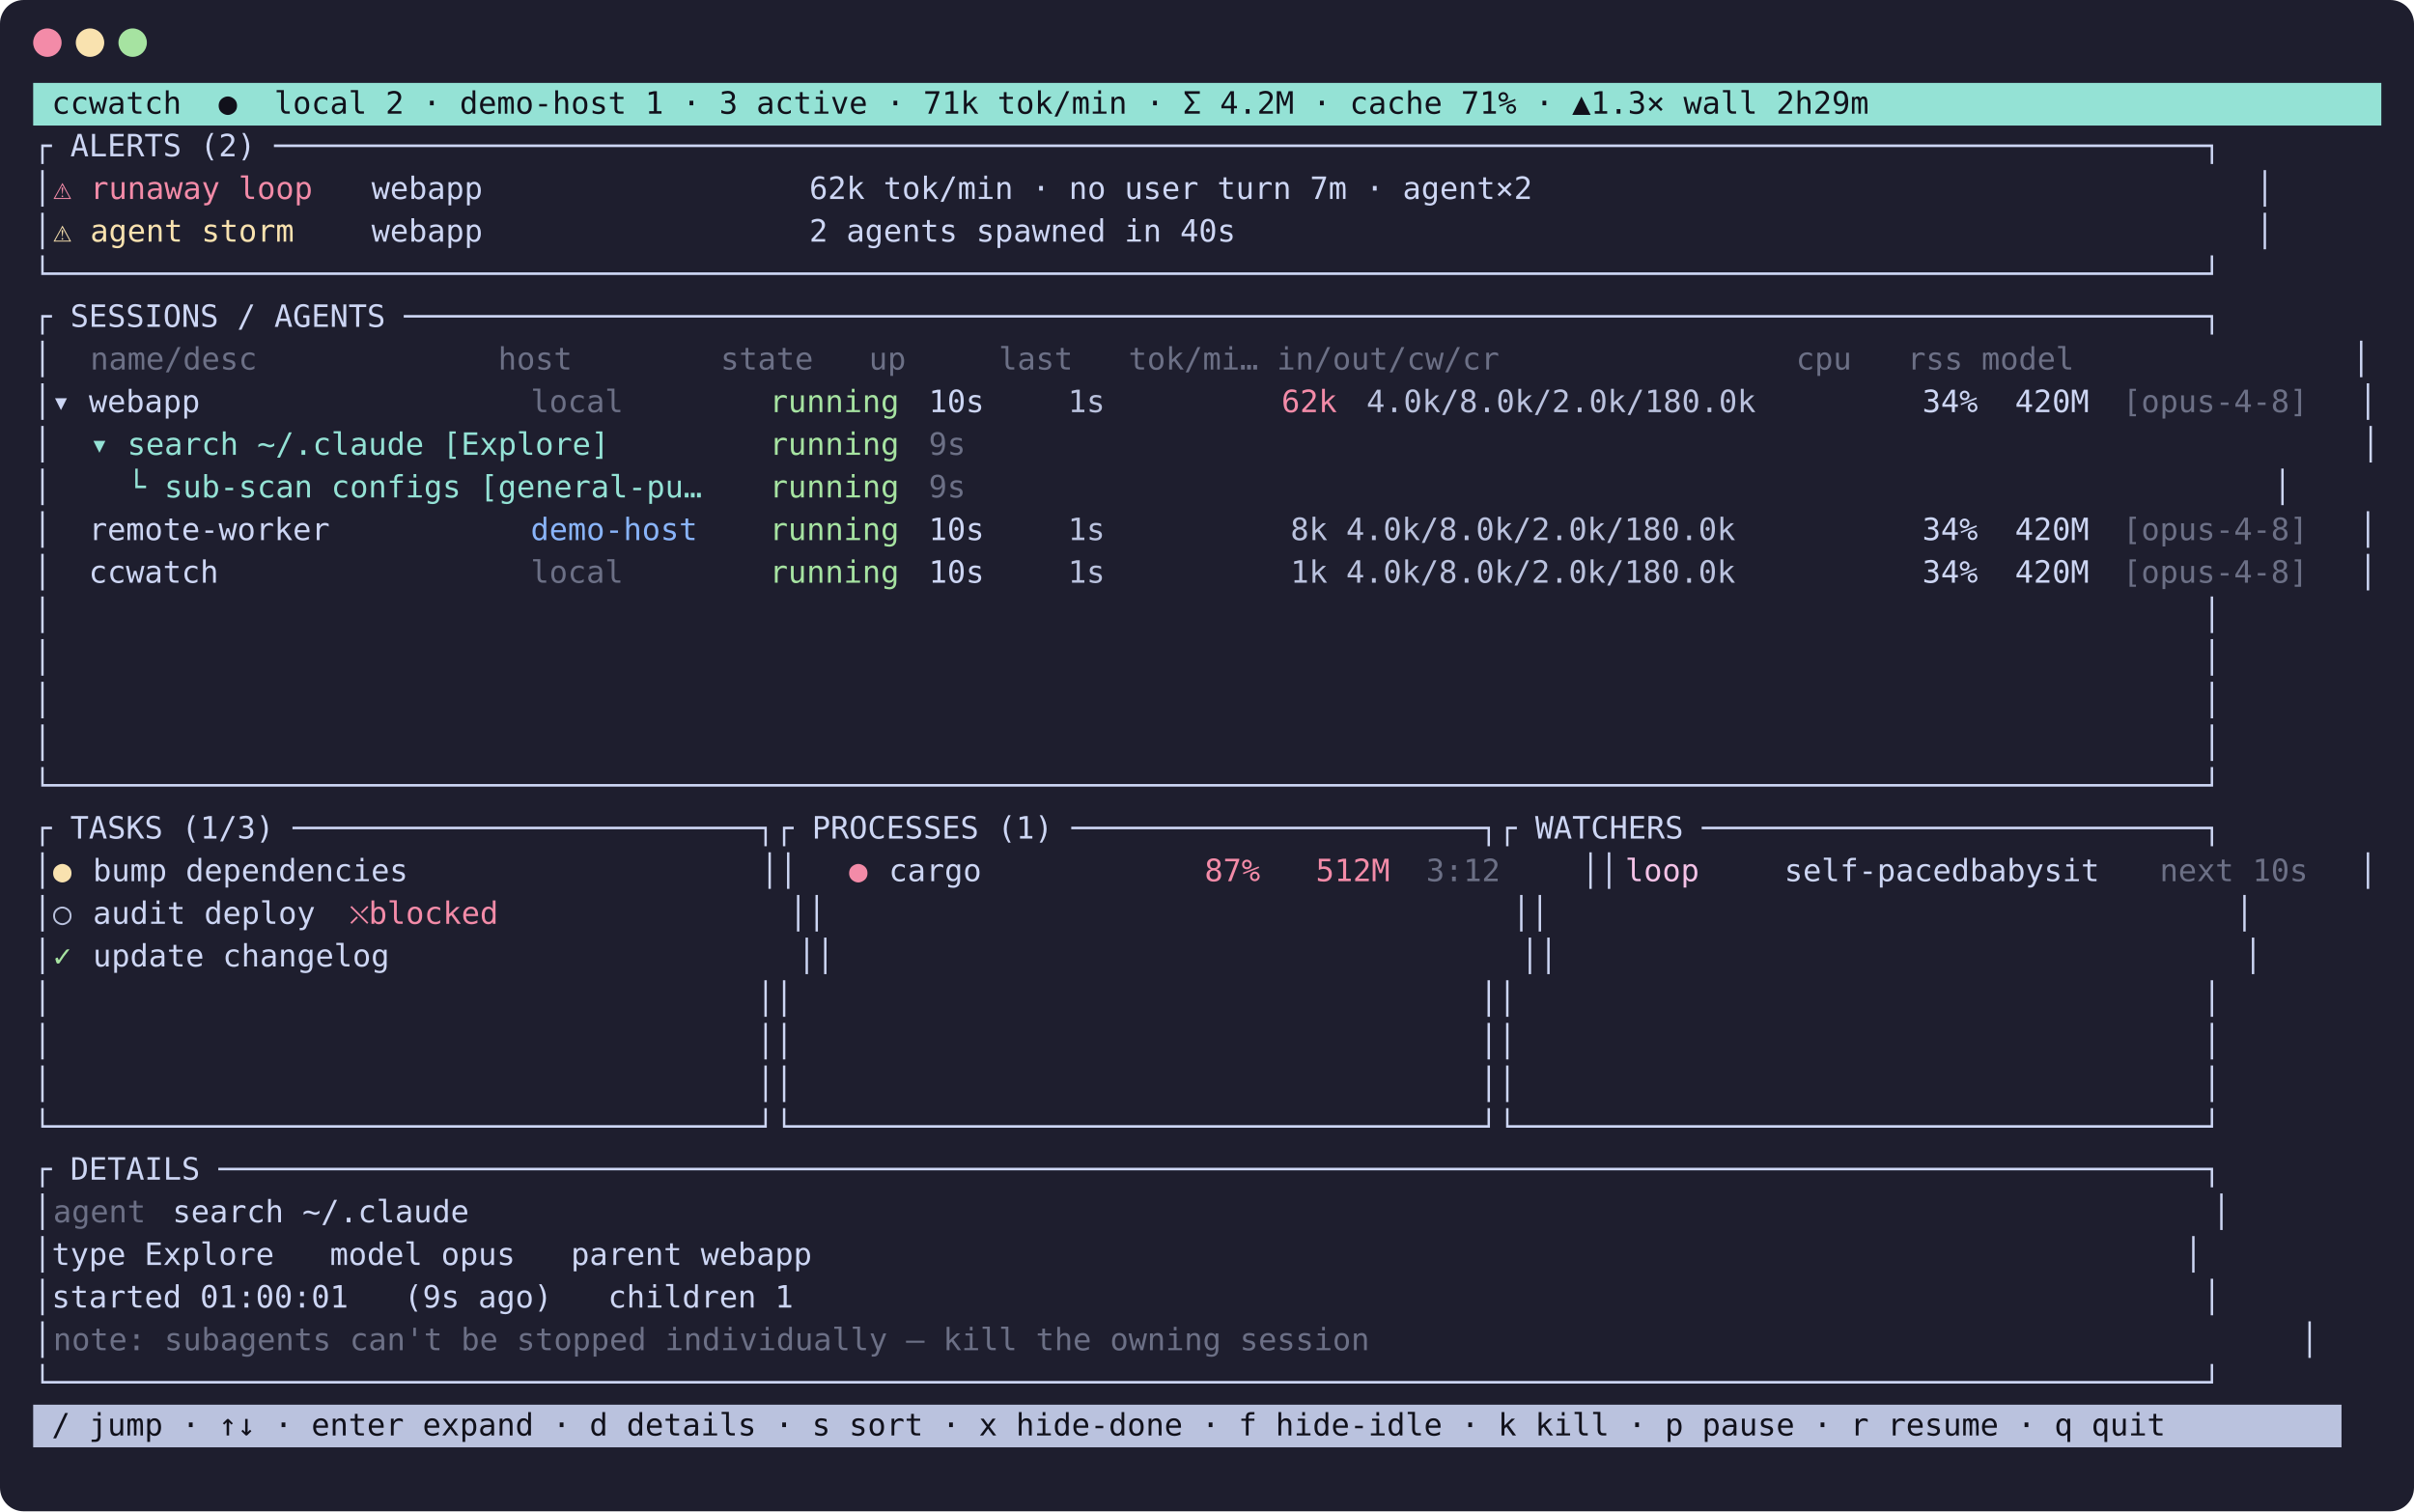
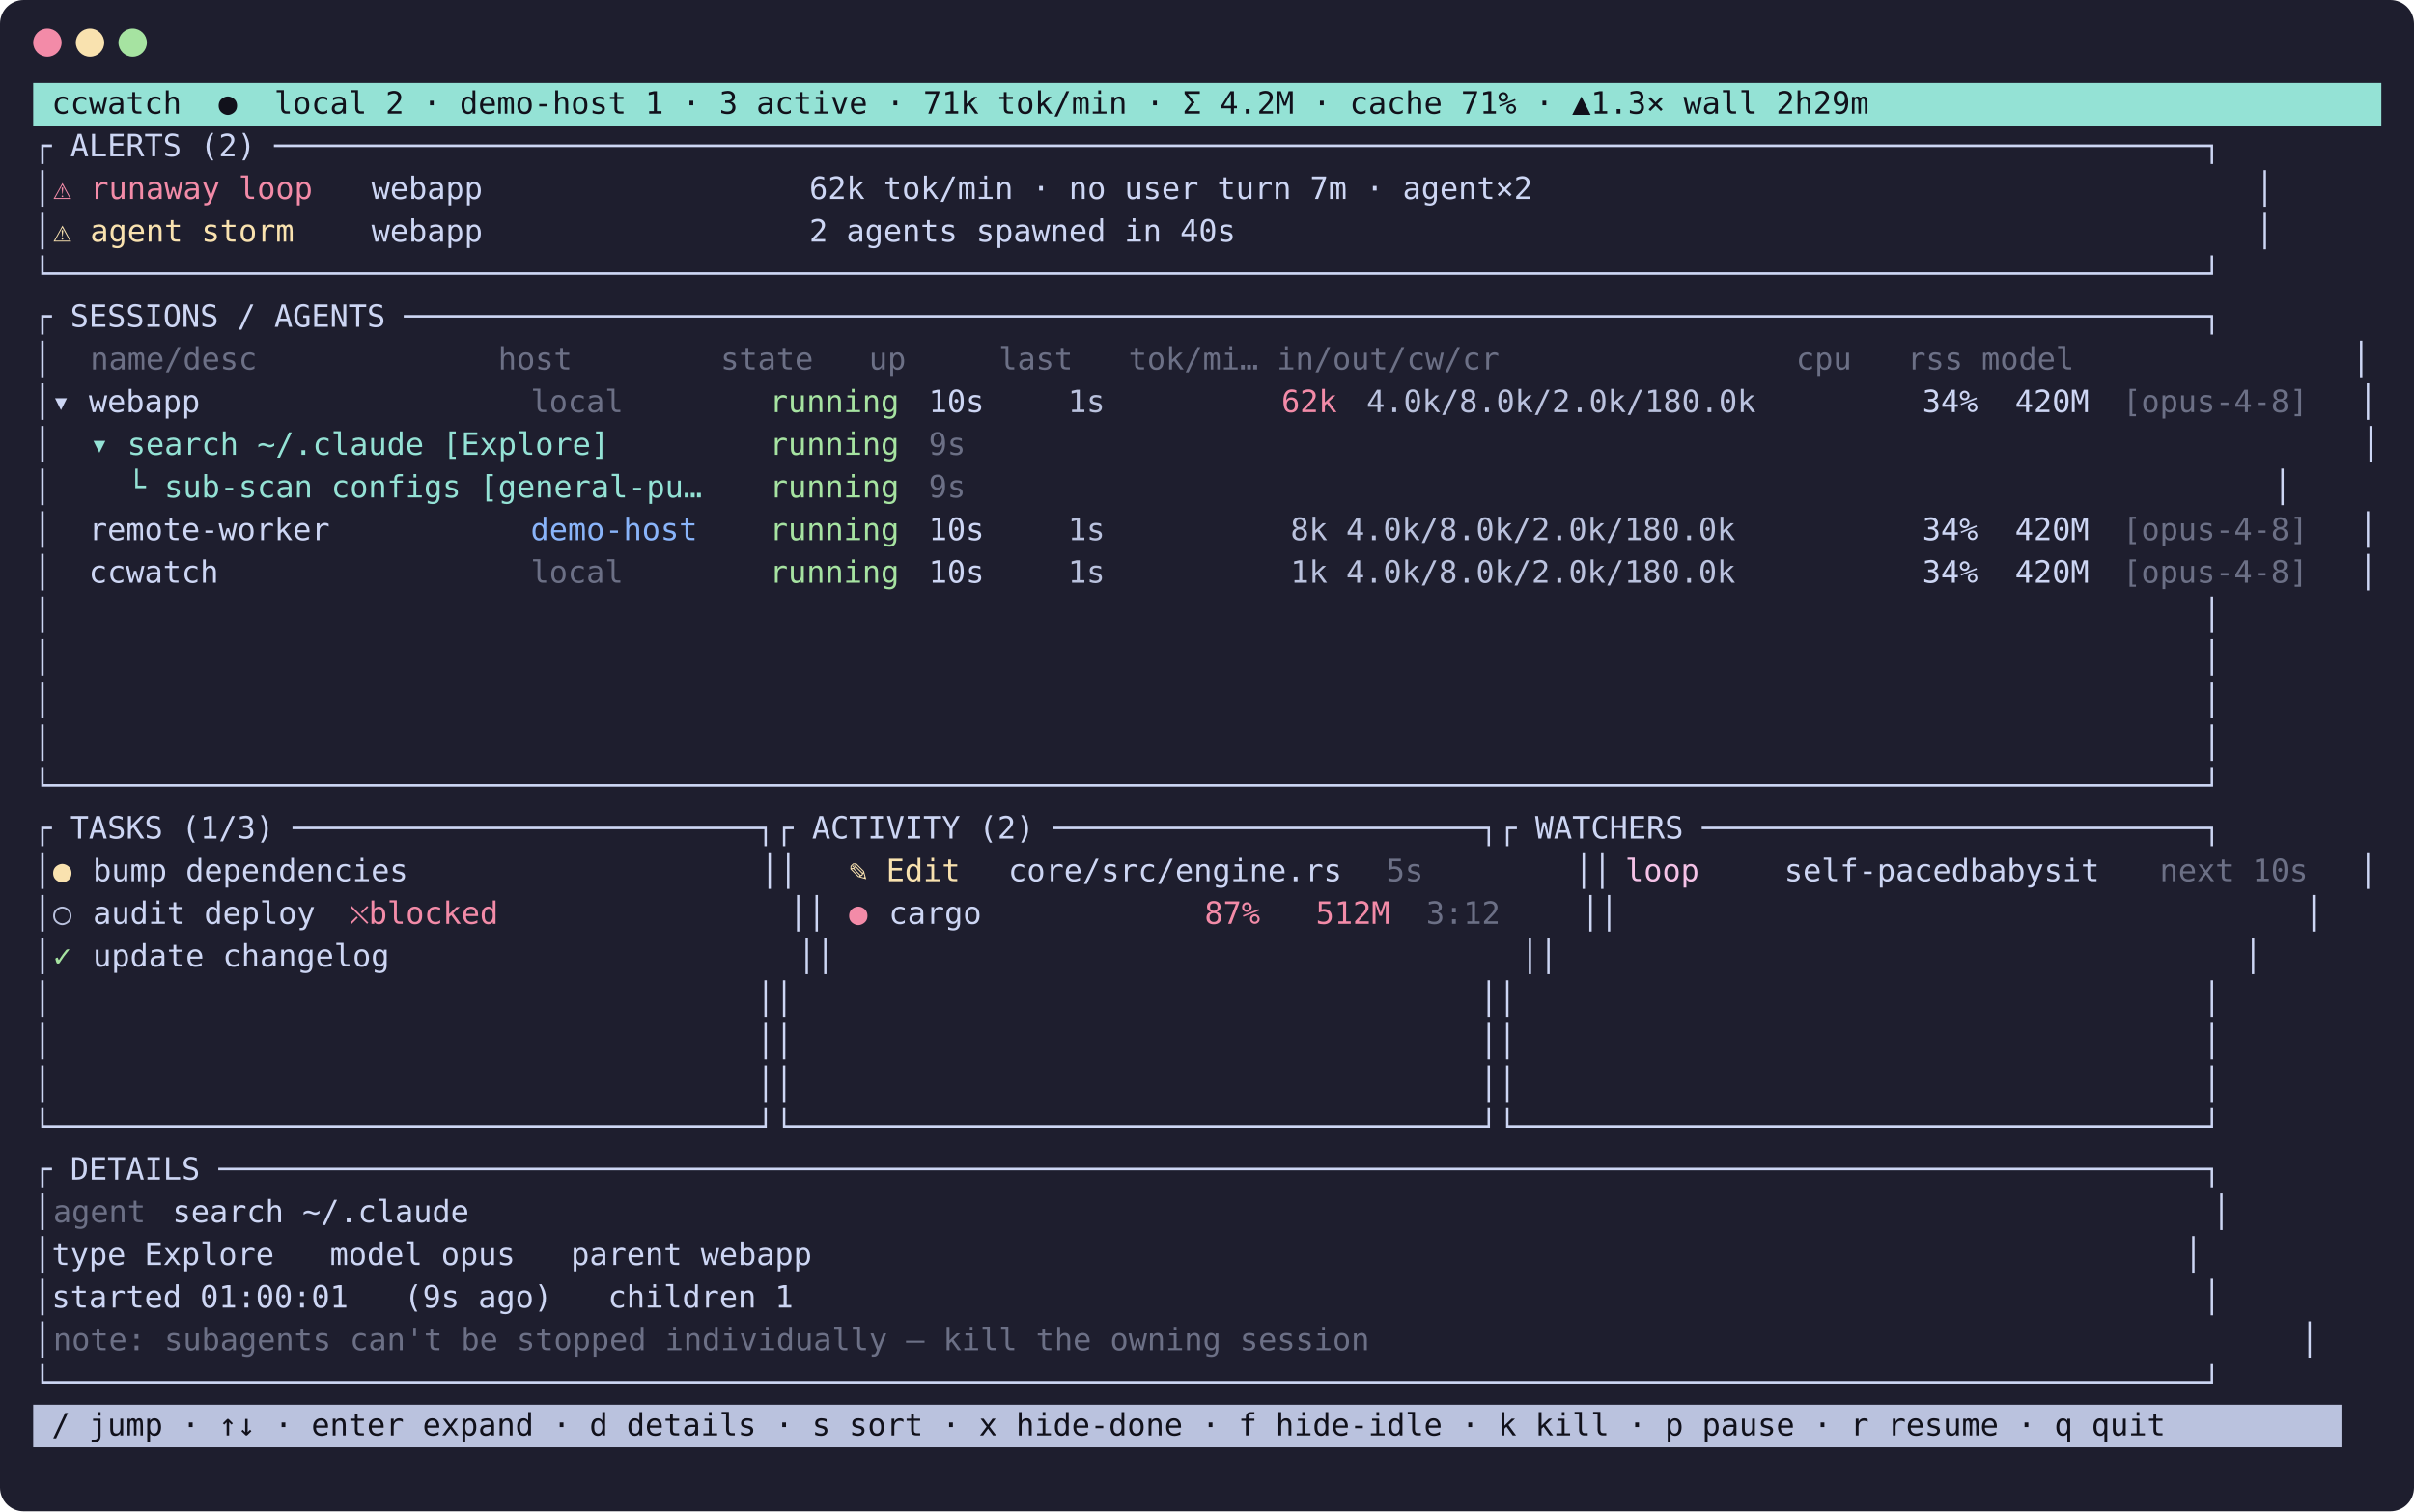
<svg xmlns="http://www.w3.org/2000/svg" viewBox="0 0 1019 638" font-family="SFMono-Regular,Menlo,Consolas,monospace" font-size="13">
  <rect width="1019" height="638" rx="10" fill="#1e1e2e" />
  <circle cx="20" cy="18" r="6" fill="#f38ba8" />
  <circle cx="38" cy="18" r="6" fill="#f9e2af" />
  <circle cx="56" cy="18" r="6" fill="#a6e3a1" />
  <rect x="14.0" y="35.0" width="991.2" height="18" fill="#94e2d5" />
  <text x="14.0" y="48.0" xml:space="preserve" fill="#11111b"> ccwatch  ●  local 2 · demo-host 1 · 3 active · 71k tok/min · Σ 4.2M · cache 71% · ▲1.3× wall 2h29m                   </text>
  <text x="14.0" y="66.0" xml:space="preserve" fill="#cdd6f4">┌ ALERTS (2) ────────────────────────────────────────────────────────────────────────────────────────────────────────┐</text>
  <text x="14.0" y="84.0" xml:space="preserve" fill="#cdd6f4">│</text>
  <text x="22.4" y="84.0" xml:space="preserve" fill="#f38ba8">⚠ runaway loop  </text>
  <text x="156.8" y="84.0" xml:space="preserve" fill="#cdd6f4">webapp               </text>
  <text x="341.6" y="84.0" xml:space="preserve" fill="#cdd6f4">62k tok/min · no user turn 7m · agent×2                                       │</text>
  <text x="14.0" y="102.0" xml:space="preserve" fill="#cdd6f4">│</text>
  <text x="22.4" y="102.0" xml:space="preserve" fill="#f9e2af">⚠ agent storm   </text>
  <text x="156.8" y="102.0" xml:space="preserve" fill="#cdd6f4">webapp               </text>
  <text x="341.6" y="102.0" xml:space="preserve" fill="#cdd6f4">2 agents spawned in 40s                                                       │</text>
  <text x="14.0" y="120.0" xml:space="preserve" fill="#cdd6f4">└────────────────────────────────────────────────────────────────────────────────────────────────────────────────────┘</text>
  <text x="14.0" y="138.0" xml:space="preserve" fill="#cdd6f4">┌ SESSIONS / AGENTS ─────────────────────────────────────────────────────────────────────────────────────────────────┐</text>
  <text x="14.0" y="156.0" xml:space="preserve" fill="#cdd6f4">│</text>
  <text x="22.4" y="156.0" xml:space="preserve" fill="#6c7086">  name/desc             host        state   up     last   tok/mi… in/out/cw/cr                cpu   rss model</text>
  <text x="938.0" y="156.0" xml:space="preserve" fill="#cdd6f4">       │</text>
  <text x="14.0" y="174.0" xml:space="preserve" fill="#cdd6f4">│▾ webapp               </text>
  <text x="224.0" y="174.0" xml:space="preserve" fill="#6c7086">local       </text>
  <text x="324.8" y="174.0" xml:space="preserve" fill="#a6e3a1">running </text>
  <text x="392.0" y="174.0" xml:space="preserve" fill="#cdd6f4">10s    </text>
  <text x="450.8" y="174.0" xml:space="preserve" fill="#bac2de">1s     </text>
  <text x="509.6" y="174.0" xml:space="preserve" fill="#f38ba8">    62k </text>
  <text x="576.8" y="174.0" xml:space="preserve" fill="#bac2de">4.0k/8.0k/2.0k/180.0k      </text>
  <text x="803.6" y="174.0" xml:space="preserve" fill="#cdd6f4"> 34%  420M </text>
  <text x="896.0" y="174.0" xml:space="preserve" fill="#6c7086">[opus-4-8]</text>
  <text x="980.0" y="174.0" xml:space="preserve" fill="#cdd6f4">  │</text>
  <text x="14.0" y="192.0" xml:space="preserve" fill="#cdd6f4">│</text>
  <rect x="22.4" y="179.0" width="302.4" height="18" fill="#1e1e2e" />
  <text x="22.4" y="192.0" xml:space="preserve" fill="#94e2d5">  ▾ search ~/.claude [Explore]      </text>
  <rect x="324.8" y="179.0" width="67.2" height="18" fill="#1e1e2e" />
  <text x="324.8" y="192.0" xml:space="preserve" fill="#a6e3a1">running </text>
  <rect x="392.0" y="179.0" width="58.8" height="18" fill="#1e1e2e" />
  <text x="392.0" y="192.0" xml:space="preserve" fill="#6c7086">9s     </text>
  <rect x="450.8" y="179.0" width="546.0" height="18" fill="#1e1e2e" />
  <text x="996.8" y="192.0" xml:space="preserve" fill="#cdd6f4">│</text>
  <text x="14.0" y="210.0" xml:space="preserve" fill="#cdd6f4">│</text>
  <text x="22.4" y="210.0" xml:space="preserve" fill="#94e2d5">    └ sub-scan configs [general-pu… </text>
  <text x="324.8" y="210.0" xml:space="preserve" fill="#a6e3a1">running </text>
  <text x="392.0" y="210.0" xml:space="preserve" fill="#6c7086">9s     </text>
  <text x="450.8" y="210.0" xml:space="preserve" fill="#cdd6f4">                                                                 │</text>
  <text x="14.0" y="228.0" xml:space="preserve" fill="#cdd6f4">│  remote-worker         </text>
  <text x="224.0" y="228.0" xml:space="preserve" fill="#89b4fa">demo-host   </text>
  <text x="324.8" y="228.0" xml:space="preserve" fill="#a6e3a1">running </text>
  <text x="392.0" y="228.0" xml:space="preserve" fill="#cdd6f4">10s    </text>
  <text x="450.8" y="228.0" xml:space="preserve" fill="#bac2de">1s          8k 4.0k/8.0k/2.0k/180.0k      </text>
  <text x="803.6" y="228.0" xml:space="preserve" fill="#cdd6f4"> 34%  420M </text>
  <text x="896.0" y="228.0" xml:space="preserve" fill="#6c7086">[opus-4-8]</text>
  <text x="980.0" y="228.0" xml:space="preserve" fill="#cdd6f4">  │</text>
  <text x="14.0" y="246.0" xml:space="preserve" fill="#cdd6f4">│  ccwatch       </text>
  <text x="224.0" y="246.0" xml:space="preserve" fill="#6c7086">local       </text>
  <text x="324.8" y="246.0" xml:space="preserve" fill="#a6e3a1">running </text>
  <text x="392.0" y="246.0" xml:space="preserve" fill="#cdd6f4">10s    </text>
  <text x="450.8" y="246.0" xml:space="preserve" fill="#bac2de">1s          1k 4.0k/8.0k/2.0k/180.0k      </text>
  <text x="803.6" y="246.0" xml:space="preserve" fill="#cdd6f4"> 34%  420M </text>
  <text x="896.0" y="246.0" xml:space="preserve" fill="#6c7086">[opus-4-8]</text>
  <text x="980.0" y="246.0" xml:space="preserve" fill="#cdd6f4">  │</text>
  <text x="14.0" y="264.0" xml:space="preserve" fill="#cdd6f4">│                                                                                                                    │</text>
  <text x="14.0" y="282.0" xml:space="preserve" fill="#cdd6f4">│                                                                                                                    │</text>
  <text x="14.0" y="300.0" xml:space="preserve" fill="#cdd6f4">│                                                                                                                    │</text>
  <text x="14.0" y="318.0" xml:space="preserve" fill="#cdd6f4">│                                                                                                                    │</text>
  <text x="14.0" y="336.0" xml:space="preserve" fill="#cdd6f4">└────────────────────────────────────────────────────────────────────────────────────────────────────────────────────┘</text>
-   <text x="14.0" y="354.0" xml:space="preserve" fill="#cdd6f4">┌ TASKS (1/3) ─────────────────────────┐┌ PROCESSES (1) ──────────────────────┐┌ WATCHERS ───────────────────────────┐</text>
+   <text x="14.0" y="354.0" xml:space="preserve" fill="#cdd6f4">┌ TASKS (1/3) ─────────────────────────┐┌ ACTIVITY (2) ───────────────────────┐┌ WATCHERS ───────────────────────────┐</text>
  <text x="14.0" y="372.0" xml:space="preserve" fill="#cdd6f4">│</text>
  <text x="22.4" y="372.0" xml:space="preserve" fill="#f9e2af">● </text>
  <text x="39.2" y="372.0" xml:space="preserve" fill="#cdd6f4">bump dependencies                   ││</text>
-   <text x="358.4" y="372.0" xml:space="preserve" fill="#f38ba8">● </text>
-   <text x="375.2" y="372.0" xml:space="preserve" fill="#cdd6f4">cargo         </text>
-   <text x="492.8" y="372.0" xml:space="preserve" fill="#f38ba8">  87%   512M </text>
-   <text x="602.0" y="372.0" xml:space="preserve" fill="#6c7086">3:12 </text>
-   <text x="644.0" y="372.0" xml:space="preserve" fill="#cdd6f4">   ││</text>
+   <text x="358.4" y="372.0" xml:space="preserve" fill="#f9e2af">✎ Edit  </text>
+   <text x="425.6" y="372.0" xml:space="preserve" fill="#cdd6f4">core/src/engine.rs </text>
+   <text x="585.2" y="372.0" xml:space="preserve" fill="#6c7086">5s</text>
+   <text x="602.0" y="372.0" xml:space="preserve" fill="#cdd6f4">        ││</text>
  <text x="686.0" y="372.0" xml:space="preserve" fill="#f5c2e7">loop    </text>
  <text x="753.2" y="372.0" xml:space="preserve" fill="#cdd6f4">self-pacedbabysit</text>
  <text x="896.0" y="372.0" xml:space="preserve" fill="#6c7086">  next 10s</text>
  <text x="980.0" y="372.0" xml:space="preserve" fill="#cdd6f4">  │</text>
  <text x="14.0" y="390.0" xml:space="preserve" fill="#cdd6f4">│</text>
  <text x="22.4" y="390.0" xml:space="preserve" fill="#bac2de">○ </text>
  <text x="39.2" y="390.0" xml:space="preserve" fill="#cdd6f4">audit deploy</text>
  <text x="140.0" y="390.0" xml:space="preserve" fill="#f38ba8"> ⛌blocked</text>
-   <text x="215.6" y="390.0" xml:space="preserve" fill="#cdd6f4">               ││                                     ││                                     │</text>
+   <text x="215.6" y="390.0" xml:space="preserve" fill="#cdd6f4">               ││</text>
+   <text x="358.4" y="390.0" xml:space="preserve" fill="#f38ba8">● </text>
+   <text x="375.2" y="390.0" xml:space="preserve" fill="#cdd6f4">cargo         </text>
+   <text x="492.8" y="390.0" xml:space="preserve" fill="#f38ba8">  87%   512M </text>
+   <text x="602.0" y="390.0" xml:space="preserve" fill="#6c7086">3:12 </text>
+   <text x="644.0" y="390.0" xml:space="preserve" fill="#cdd6f4">   ││                                     │</text>
  <text x="14.0" y="408.0" xml:space="preserve" fill="#cdd6f4">│</text>
  <text x="22.4" y="408.0" xml:space="preserve" fill="#a6e3a1">✓ </text>
  <text x="39.2" y="408.0" xml:space="preserve" fill="#cdd6f4">update changelog                      ││                                     ││                                     │</text>
  <text x="14.0" y="426.0" xml:space="preserve" fill="#cdd6f4">│                                      ││                                     ││                                     │</text>
  <text x="14.0" y="444.0" xml:space="preserve" fill="#cdd6f4">│                                      ││                                     ││                                     │</text>
  <text x="14.0" y="462.0" xml:space="preserve" fill="#cdd6f4">│                                      ││                                     ││                                     │</text>
  <text x="14.0" y="480.0" xml:space="preserve" fill="#cdd6f4">└──────────────────────────────────────┘└─────────────────────────────────────┘└─────────────────────────────────────┘</text>
  <text x="14.0" y="498.0" xml:space="preserve" fill="#cdd6f4">┌ DETAILS ───────────────────────────────────────────────────────────────────────────────────────────────────────────┐</text>
  <text x="14.0" y="516.0" xml:space="preserve" fill="#cdd6f4">│</text>
  <text x="22.4" y="516.0" xml:space="preserve" fill="#6c7086">agent </text>
  <text x="72.8" y="516.0" xml:space="preserve" fill="#cdd6f4">search ~/.claude                                                                                              │</text>
  <text x="14.0" y="534.0" xml:space="preserve" fill="#cdd6f4">│type Explore   model opus   parent webapp                                                                          │</text>
  <text x="14.0" y="552.0" xml:space="preserve" fill="#cdd6f4">│started 01:00:01   (9s ago)   children 1                                                                            │</text>
  <text x="14.0" y="570.0" xml:space="preserve" fill="#cdd6f4">│</text>
  <text x="22.4" y="570.0" xml:space="preserve" fill="#6c7086">note: subagents can't be stopped individually — kill the owning session</text>
  <text x="618.8" y="570.0" xml:space="preserve" fill="#cdd6f4">                                             │</text>
  <text x="14.0" y="588.0" xml:space="preserve" fill="#cdd6f4">└────────────────────────────────────────────────────────────────────────────────────────────────────────────────────┘</text>
  <rect x="14.0" y="593.0" width="974.4" height="18" fill="#bac2de" />
  <text x="14.0" y="606.0" xml:space="preserve" fill="#11111b"> / jump · ↑↓ · enter expand · d details · s sort · x hide-done · f hide-idle · k kill · p pause · r resume · q quit </text>
</svg>
